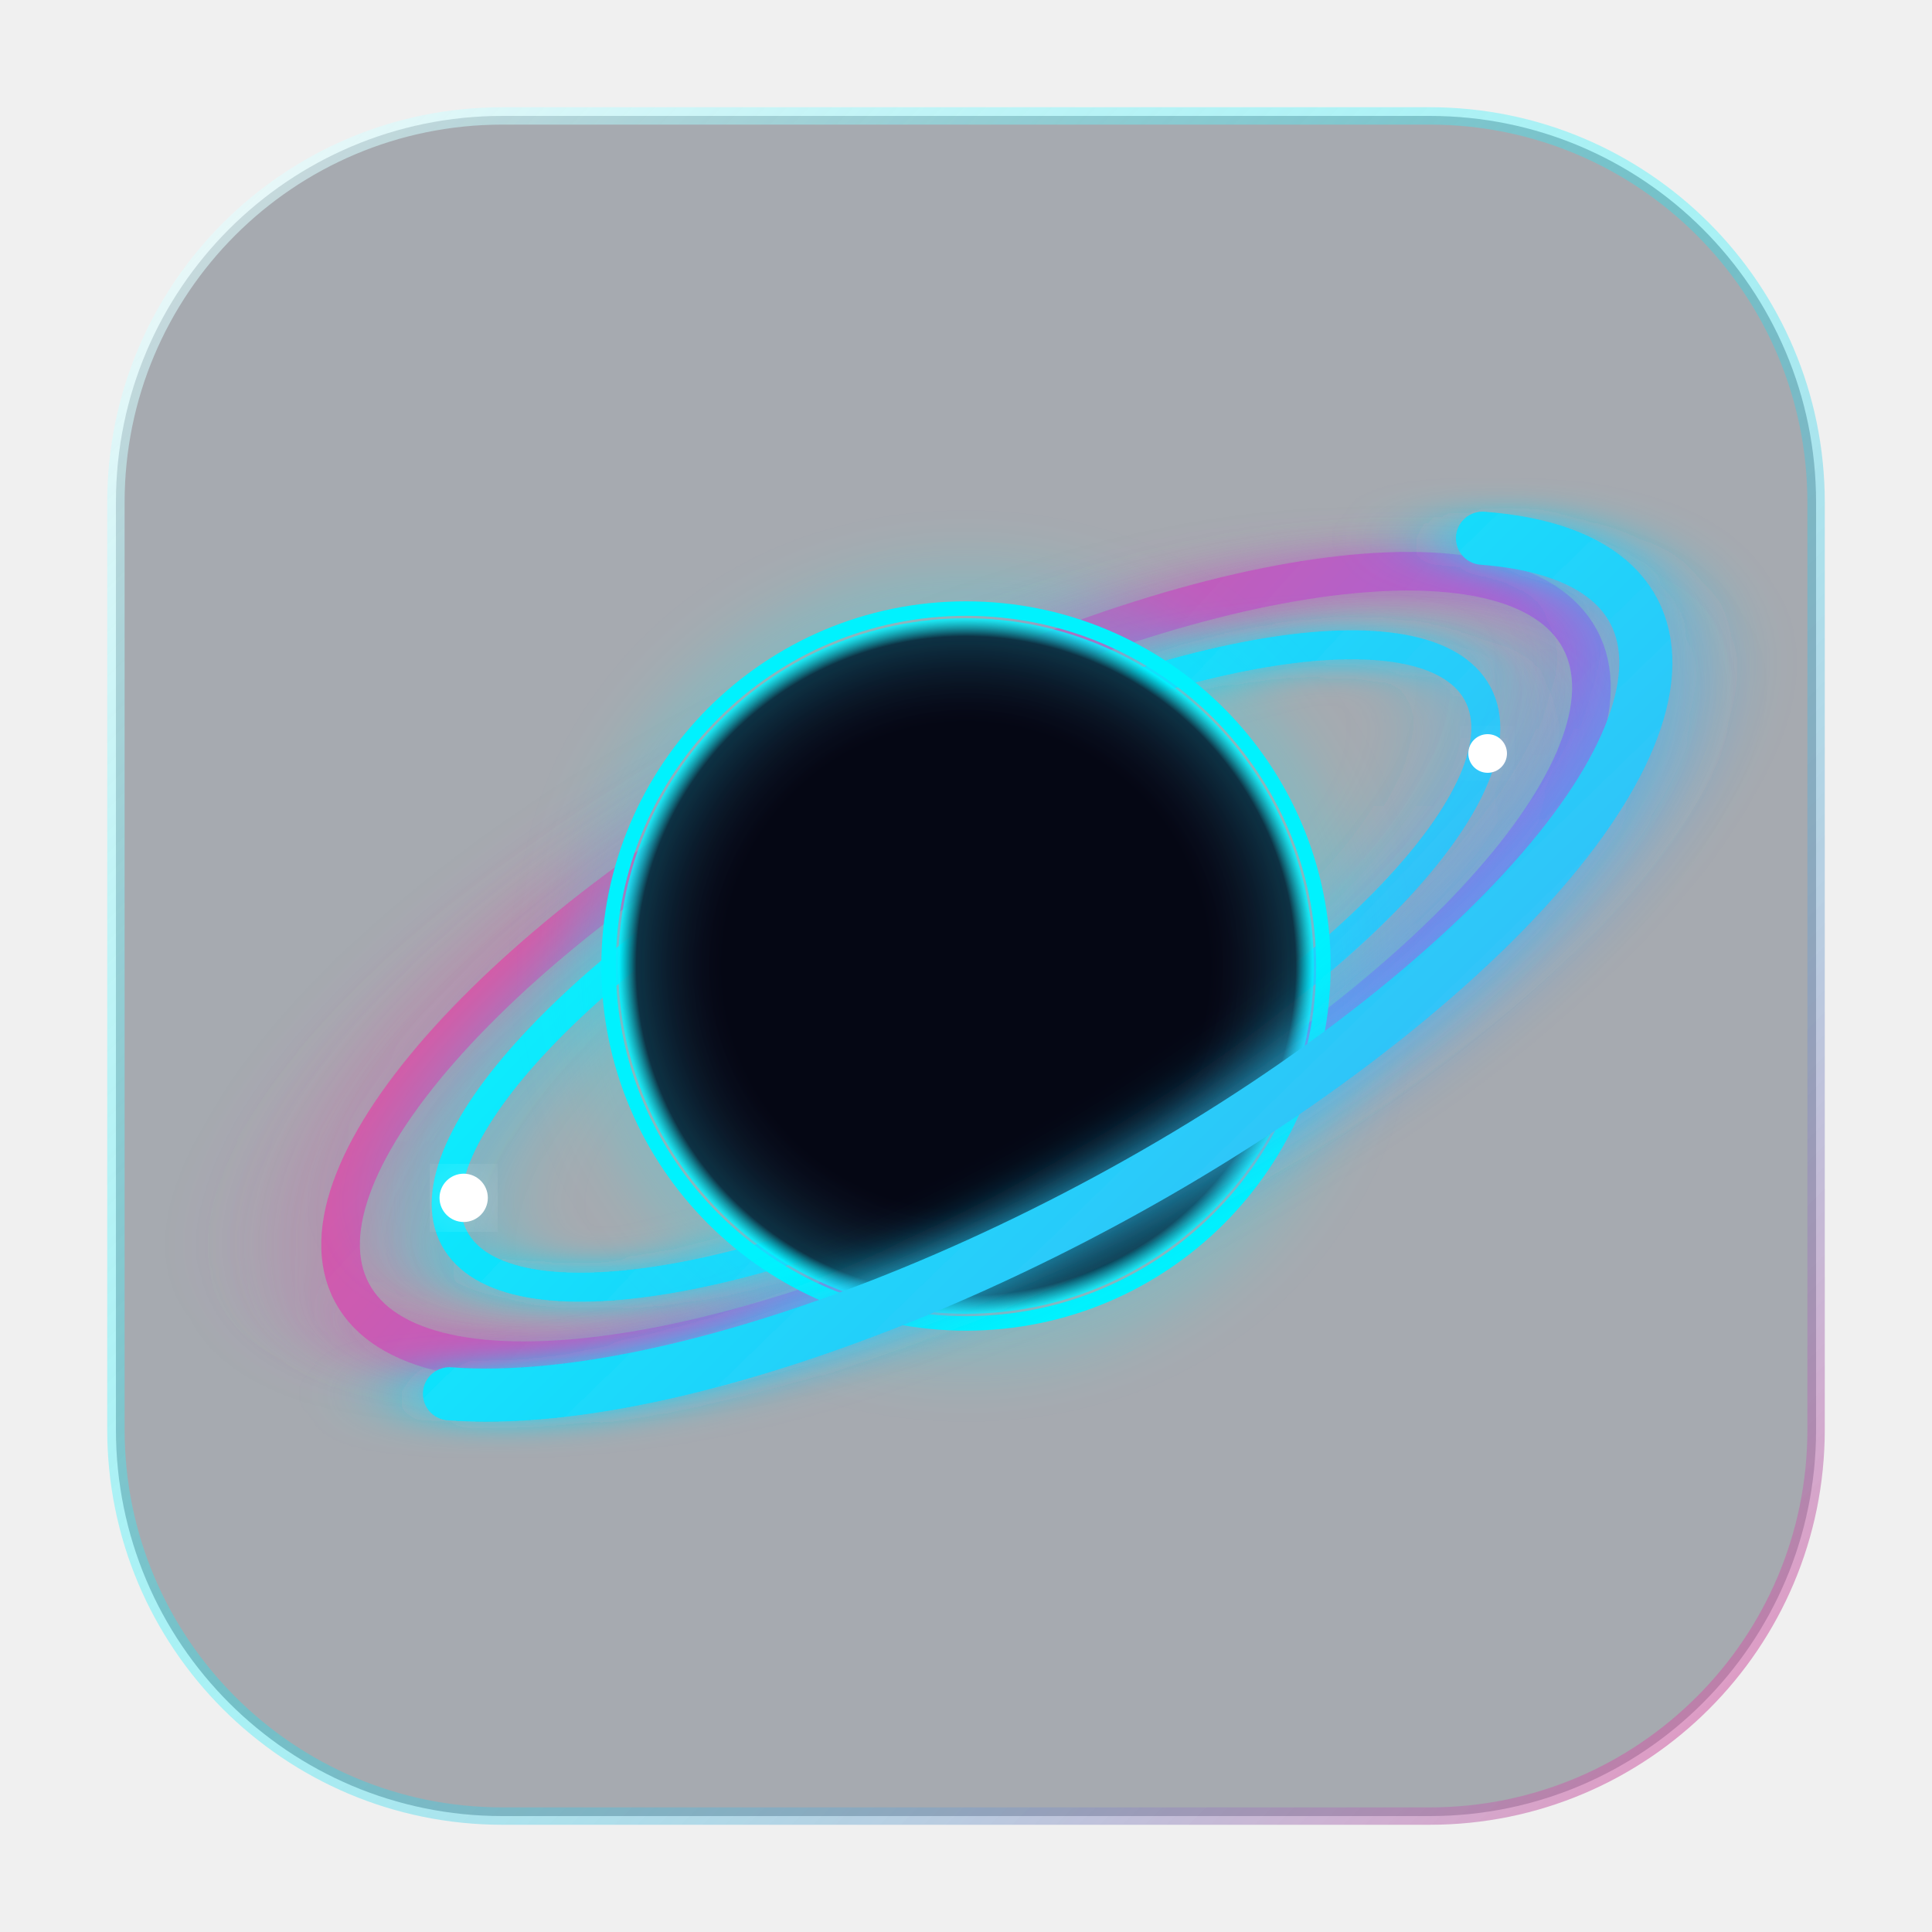
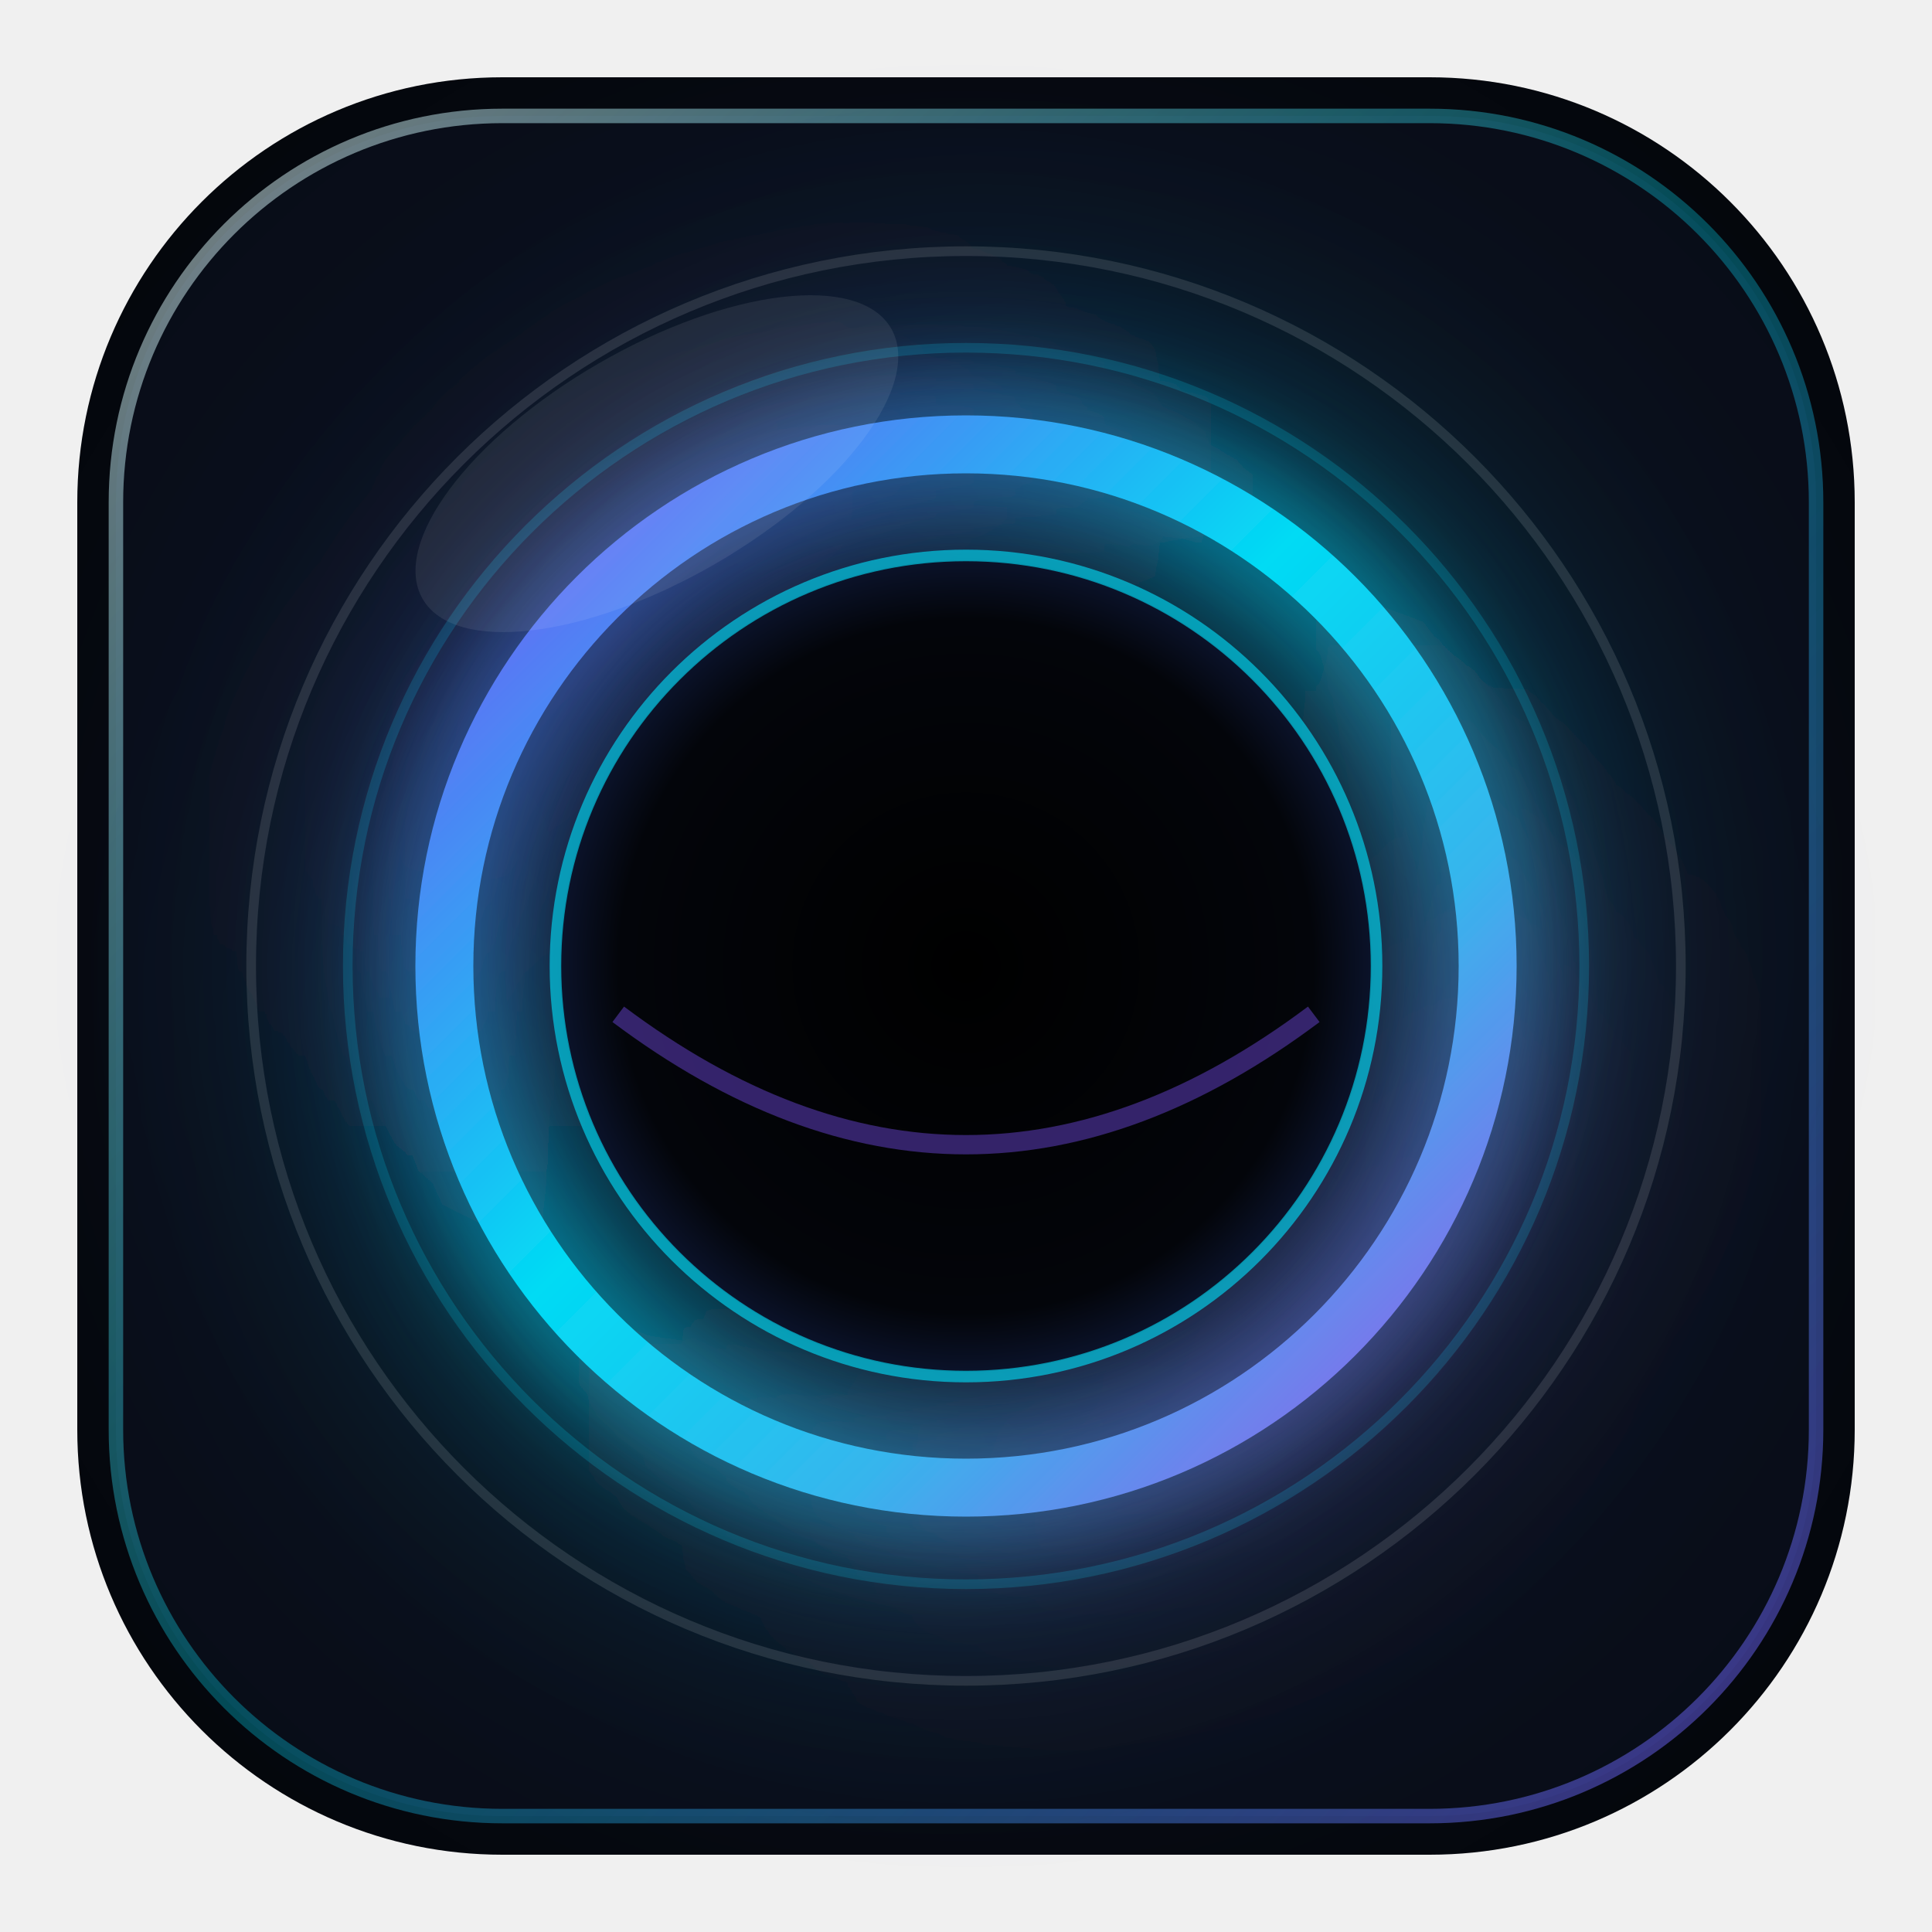
<svg xmlns="http://www.w3.org/2000/svg" viewBox="0 0 200 200" width="100%" height="100%">
  <defs>
-     <linearGradient id="cyanGradient" x1="0%" y1="0%" x2="100%" y2="100%">
-       <stop offset="0%" stop-color="#00F2FE" />
-       <stop offset="100%" stop-color="#38BDF8" />
+     <radialGradient id="spaceGradient" cx="50%" cy="50%" r="70%">
+       <stop offset="0%" stop-color="#0E1626" />
+       <stop offset="60%" stop-color="#070B13" />
+       <stop offset="100%" stop-color="#020408" />
+     </radialGradient>
+     <linearGradient id="cosmicRingGradient" x1="0%" y1="0%" x2="100%" y2="100%">
+       <stop offset="0%" stop-color="#8054FF" />
+       <stop offset="45%" stop-color="#00E5FF" />
+       <stop offset="70%" stop-color="#38BDF8" />
+       <stop offset="100%" stop-color="#A855F7" />
    </linearGradient>
-     <linearGradient id="magentaGradient" x1="0%" y1="0%" x2="100%" y2="100%">
-       <stop offset="0%" stop-color="#EC4899" />
-       <stop offset="100%" stop-color="#8B5CF6" />
+     <linearGradient id="photonArcGradient" x1="100%" y1="0%" x2="0%" y2="100%">
+       <stop offset="0%" stop-color="#FFFFFF" />
+       <stop offset="30%" stop-color="#00E5FF" />
+       <stop offset="100%" stop-color="#8054FF" stop-opacity="0.2" />
    </linearGradient>
    <linearGradient id="glassBorder" x1="0%" y1="0%" x2="100%" y2="100%">
-       <stop offset="0%" stop-color="#FFFFFF" stop-opacity="0.6" />
-       <stop offset="50%" stop-color="#00F2FE" stop-opacity="0.3" />
-       <stop offset="100%" stop-color="#EC4899" stop-opacity="0.6" />
+       <stop offset="0%" stop-color="#FFFFFF" stop-opacity="0.5" />
+       <stop offset="50%" stop-color="#00E5FF" stop-opacity="0.3" />
+       <stop offset="100%" stop-color="#8054FF" stop-opacity="0.5" />
    </linearGradient>
-     <radialGradient id="eventHorizonCore" cx="50%" cy="50%" r="50%">
-       <stop offset="70%" stop-color="#050714" />
-       <stop offset="95%" stop-color="#0F172A" />
-       <stop offset="100%" stop-color="#00F2FE" stop-opacity="0.8" />
+     <radialGradient id="singularityCore" cx="50%" cy="50%" r="50%">
+       <stop offset="0%" stop-color="#000000" />
+       <stop offset="85%" stop-color="#03050A" />
+       <stop offset="100%" stop-color="#0B132B" />
    </radialGradient>
-     <filter id="neonGlowCyan" x="-20%" y="-20%" width="140%" height="140%">
-       <feGaussianBlur stdDeviation="4" result="blur" />
+     <filter id="photonSphereGlow" x="-50%" y="-50%" width="200%" height="200%">
+       <feGaussianBlur stdDeviation="6" result="blur1" />
+       <feGaussianBlur stdDeviation="14" result="blur2" />
      <feMerge>
-         <feMergeNode in="blur" />
+         <feMergeNode in="blur2" />
+         <feMergeNode in="blur1" />
        <feMergeNode in="SourceGraphic" />
      </feMerge>
    </filter>
-     <filter id="neonGlowMagenta" x="-20%" y="-20%" width="140%" height="140%">
-       <feGaussianBlur stdDeviation="5" result="blur" />
+     <filter id="subtleGlow" x="-30%" y="-30%" width="160%" height="160%">
+       <feGaussianBlur stdDeviation="3" result="blur" />
      <feMerge>
        <feMergeNode in="blur" />
        <feMergeNode in="SourceGraphic" />
      </feMerge>
    </filter>
  </defs>
-   <rect x="12" y="12" width="176" height="176" rx="40" fill="rgba(30, 41, 59, 0.35)" stroke="url(#glassBorder)" stroke-width="1.8" />
-   <g transform="translate(100, 100)">
-     <ellipse cx="0" cy="0" rx="72" ry="26" transform="rotate(-28)" fill="none" stroke="url(#magentaGradient)" stroke-width="4" filter="url(#neonGlowMagenta)" opacity="0.85" />
-     <ellipse cx="0" cy="0" rx="60" ry="20" transform="rotate(-28)" fill="none" stroke="url(#cyanGradient)" stroke-width="3" filter="url(#neonGlowCyan)" />
-     <circle cx="0" cy="0" r="36" fill="url(#eventHorizonCore)" />
-     <circle cx="0" cy="0" r="37" fill="none" stroke="#00F2FE" stroke-width="1.5" filter="url(#neonGlowCyan)" />
-     <path d="M -68,14 A 72,26 0 0,0 68,-14" transform="rotate(-28)" fill="none" stroke="url(#cyanGradient)" stroke-width="5.5" stroke-linecap="round" filter="url(#neonGlowCyan)" />
-     <circle cx="-52" cy="24" r="2.5" fill="#FFFFFF" filter="url(#neonGlowCyan)" />
-     <circle cx="54" cy="-22" r="2" fill="#FFFFFF" filter="url(#neonGlowMagenta)" />
-   </g>
+   <rect x="8" y="8" width="184" height="184" rx="44" fill="url(#spaceGradient)" />
+   <rect x="12" y="12" width="176" height="176" rx="40" fill="rgba(14, 22, 38, 0.45)" stroke="url(#glassBorder)" stroke-width="1.5" />
+   <circle cx="100" cy="100" r="74" fill="none" stroke="rgba(255, 255, 255, 0.12)" stroke-width="1" />
+   <circle cx="100" cy="100" r="64" fill="none" stroke="rgba(0, 229, 255, 0.18)" stroke-width="1" />
+   <circle cx="100" cy="100" r="54" fill="none" stroke="url(#cosmicRingGradient)" stroke-width="6" filter="url(#photonSphereGlow)" opacity="0.95" />
+   <path d="M 62 100 A 38 38 0 0 1 138 100 A 38 38 0 0 0 62 100" fill="url(#photonArcGradient)" filter="url(#subtleGlow)" opacity="0.9" />
+   <circle cx="100" cy="100" r="42" fill="url(#singularityCore)" />
+   <circle cx="100" cy="100" r="42.5" fill="none" stroke="rgba(0, 229, 255, 0.6)" stroke-width="1.2" />
+   <path d="M 64 105 Q 100 132 136 105" fill="none" stroke="rgba(128, 84, 255, 0.4)" stroke-width="2" />
+   <ellipse cx="68" cy="48" rx="28" ry="12" transform="rotate(-30 68 48)" fill="rgba(255, 255, 255, 0.08)" />
</svg>
